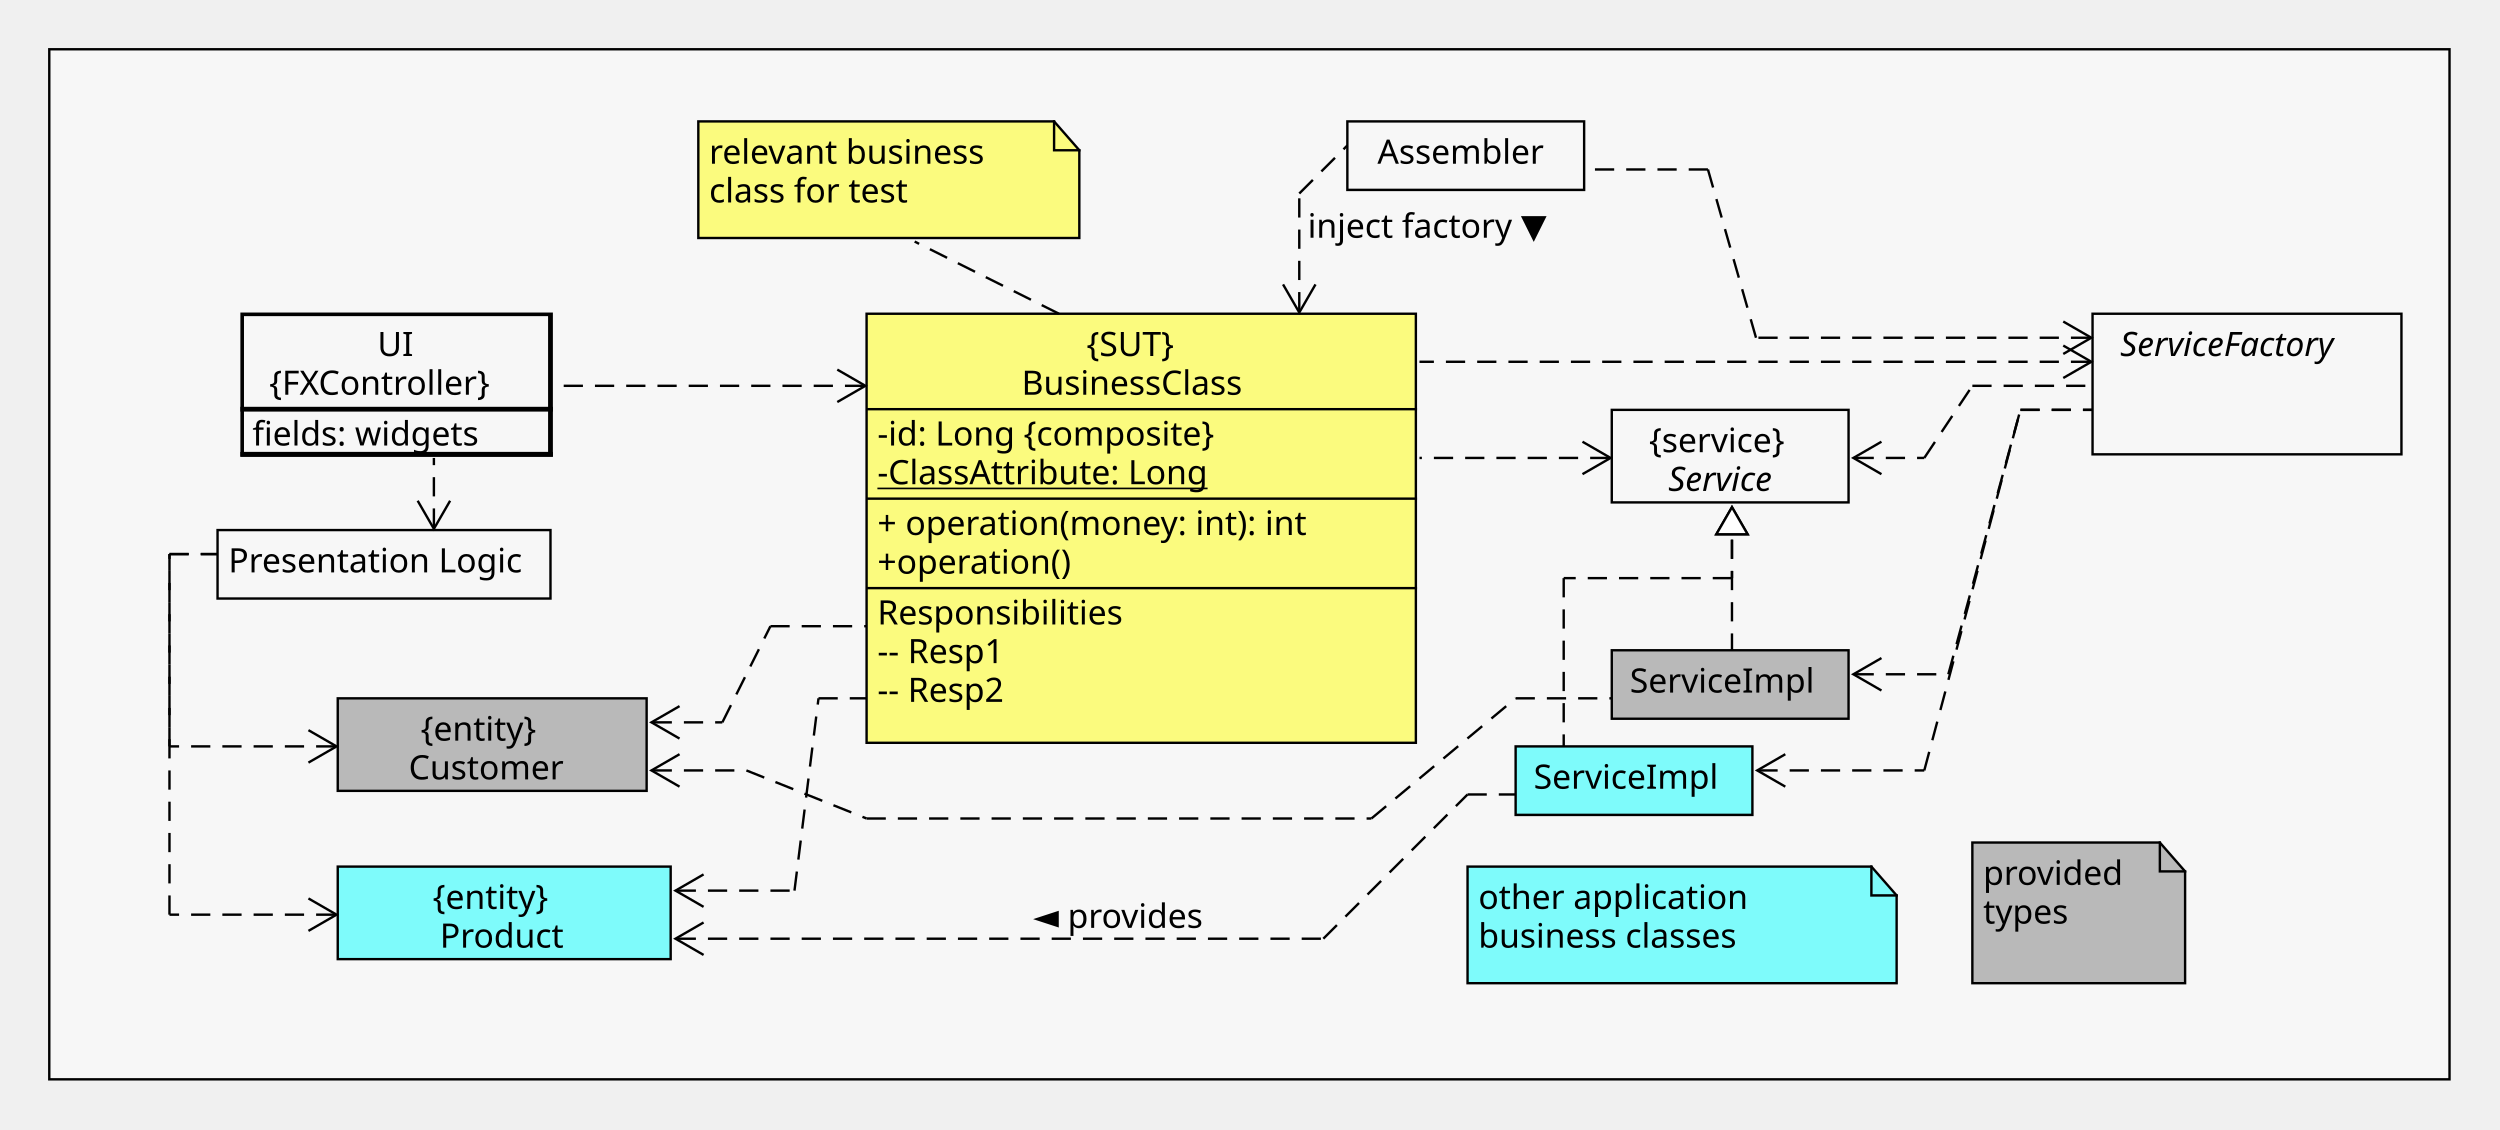
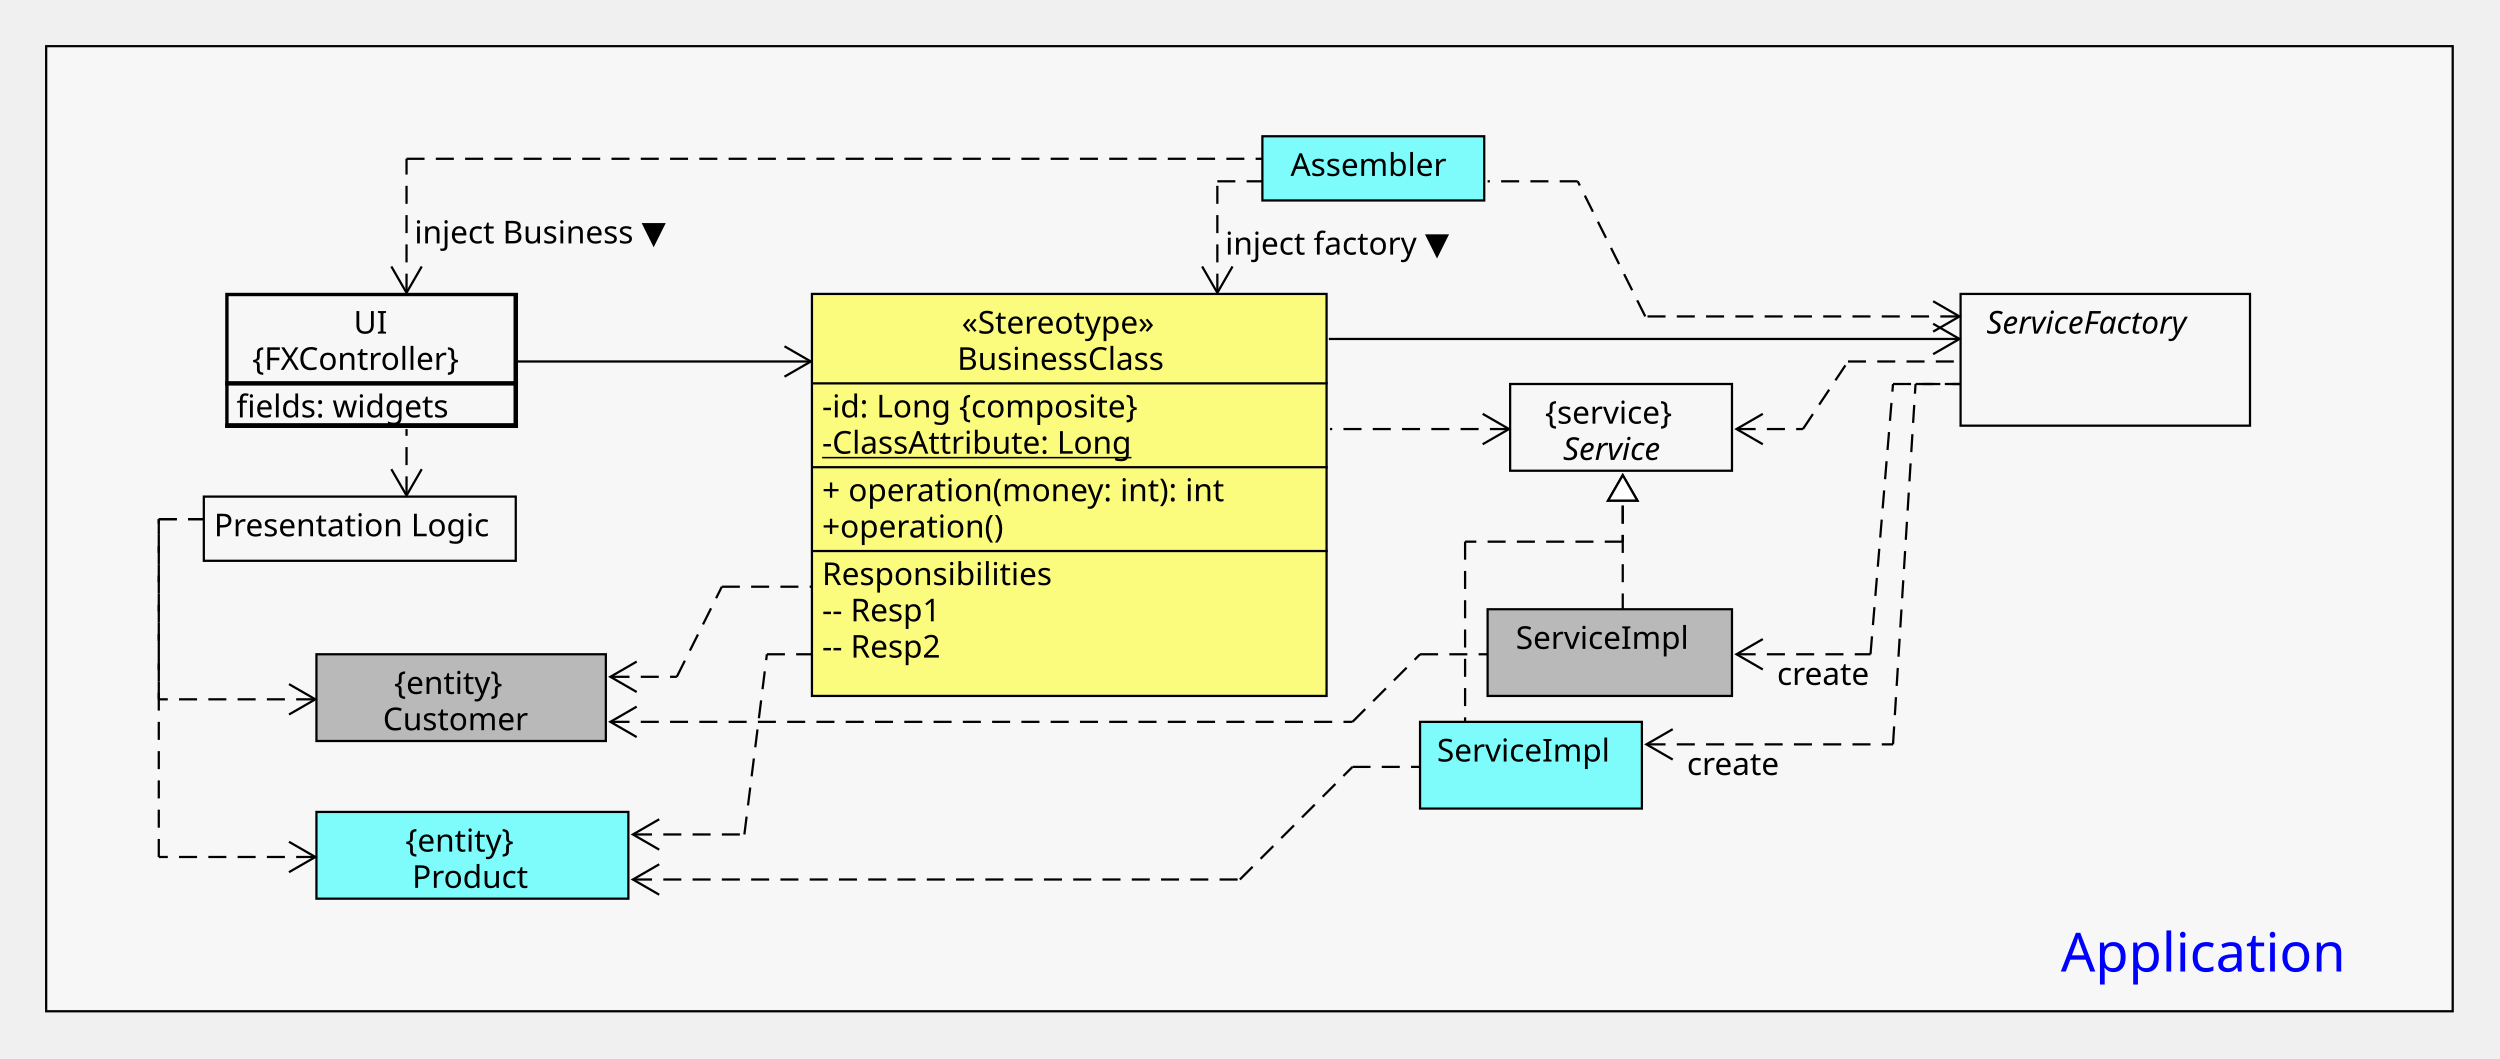
- <svg xmlns="http://www.w3.org/2000/svg" fill-opacity="1" color-rendering="auto" color-interpolation="auto" text-rendering="auto" stroke="black" stroke-linecap="square" width="1040" stroke-miterlimit="10" shape-rendering="auto" stroke-opacity="1" fill="black" stroke-dasharray="none" font-weight="normal" stroke-width="1" viewBox="20 10 1040 470" height="470" font-family="'Dialog'" font-style="normal" stroke-linejoin="miter" font-size="12px" stroke-dashoffset="0" image-rendering="auto">
+ <svg xmlns="http://www.w3.org/2000/svg" fill-opacity="1" color-rendering="auto" color-interpolation="auto" text-rendering="auto" stroke="black" stroke-linecap="square" width="1110" stroke-miterlimit="10" shape-rendering="auto" stroke-opacity="1" fill="black" stroke-dasharray="none" font-weight="normal" stroke-width="1" viewBox="-20 -20 1110 470" height="470" font-family="'Dialog'" font-style="normal" stroke-linejoin="miter" font-size="12px" stroke-dashoffset="0" image-rendering="auto">
  <defs id="genericDefs" />
  <g>
    <defs id="defs1">
      <clipPath clipPathUnits="userSpaceOnUse" id="clipPath1">
        <path d="M0 0 L2147483647 0 L2147483647 2147483647 L0 2147483647 L0 0 Z" />
      </clipPath>
      <clipPath clipPathUnits="userSpaceOnUse" id="clipPath2">
-         <path d="M0 0 L0 430 L1000 430 L1000 0 Z" />
+         <path d="M0 0 L0 430 L1070 430 L1070 0 Z" />
      </clipPath>
      <clipPath clipPathUnits="userSpaceOnUse" id="clipPath3">
-         <path d="M0 0 L0 60 L90 60 L90 0 Z" />
+         <path d="M0 0 L0 40 L150 40 L150 0 Z" />
      </clipPath>
      <clipPath clipPathUnits="userSpaceOnUse" id="clipPath4">
-         <path d="M0 0 L0 50 L180 50 L180 0 Z" />
+         <path d="M0 0 L0 40 L100 40 L100 0 Z" />
      </clipPath>
      <clipPath clipPathUnits="userSpaceOnUse" id="clipPath5">
-         <path d="M0 0 L0 50 L160 50 L160 0 Z" />
+         <path d="M0 0 L0 30 L140 30 L140 0 Z" />
      </clipPath>
      <clipPath clipPathUnits="userSpaceOnUse" id="clipPath6">
        <path d="M0 0 L0 30 L100 30 L100 0 Z" />
      </clipPath>
      <clipPath clipPathUnits="userSpaceOnUse" id="clipPath7">
-         <path d="M0 0 L0 30 L140 30 L140 0 Z" />
+         <path d="M0 0 L0 40 L110 40 L110 0 Z" />
      </clipPath>
      <clipPath clipPathUnits="userSpaceOnUse" id="clipPath8">
        <path d="M0 0 L0 60 L130 60 L130 0 Z" />
      </clipPath>
      <clipPath clipPathUnits="userSpaceOnUse" id="clipPath9">
-         <path d="M0 0 L0 40 L100 40 L100 0 Z" />
+         <path d="M0 0 L0 40 L130 40 L130 0 Z" />
      </clipPath>
      <clipPath clipPathUnits="userSpaceOnUse" id="clipPath10">
-         <path d="M0 0 L0 40 L130 40 L130 0 Z" />
+         <path d="M0 0 L0 40 L140 40 L140 0 Z" />
      </clipPath>
      <clipPath clipPathUnits="userSpaceOnUse" id="clipPath11">
-         <path d="M0 0 L0 40 L140 40 L140 0 Z" />
+         <path d="M0 0 L0 180 L230 180 L230 0 Z" />
      </clipPath>
      <clipPath clipPathUnits="userSpaceOnUse" id="clipPath12">
-         <path d="M0 0 L0 180 L230 180 L230 0 Z" />
+         <path d="M0 0 L0 90 L410 90 L410 0 Z" />
      </clipPath>
      <clipPath clipPathUnits="userSpaceOnUse" id="clipPath13">
-         <path d="M0 0 L0 80 L430 80 L430 0 Z" />
+         <path d="M0 0 L0 60 L420 60 L420 0 Z" />
      </clipPath>
      <clipPath clipPathUnits="userSpaceOnUse" id="clipPath14">
-         <path d="M0 0 L0 90 L380 90 L380 0 Z" />
+         <path d="M0 0 L0 80 L380 80 L380 0 Z" />
      </clipPath>
      <clipPath clipPathUnits="userSpaceOnUse" id="clipPath15">
-         <path d="M0 0 L0 180 L170 180 L170 0 Z" />
+         <path d="M0 0 L0 200 L170 200 L170 0 Z" />
      </clipPath>
      <clipPath clipPathUnits="userSpaceOnUse" id="clipPath16">
-         <path d="M0 0 L0 130 L100 130 L100 0 Z" />
+         <path d="M0 0 L0 140 L100 140 L100 0 Z" />
      </clipPath>
      <clipPath clipPathUnits="userSpaceOnUse" id="clipPath17">
        <path d="M0 0 L0 60 L30 60 L30 0 Z" />
      </clipPath>
      <clipPath clipPathUnits="userSpaceOnUse" id="clipPath18">
        <path d="M0 0 L0 90 L30 90 L30 0 Z" />
      </clipPath>
      <clipPath clipPathUnits="userSpaceOnUse" id="clipPath19">
-         <path d="M0 0 L0 140 L130 140 L130 0 Z" />
+         <path d="M0 0 L0 160 L130 160 L130 0 Z" />
      </clipPath>
      <clipPath clipPathUnits="userSpaceOnUse" id="clipPath20">
-         <path d="M0 0 L0 100 L240 100 L240 0 Z" />
+         <path d="M0 0 L0 90 L240 90 L240 0 Z" />
      </clipPath>
      <clipPath clipPathUnits="userSpaceOnUse" id="clipPath21">
-         <path d="M0 0 L0 100 L140 100 L140 0 Z" />
+         <path d="M0 0 L0 80 L140 80 L140 0 Z" />
      </clipPath>
      <clipPath clipPathUnits="userSpaceOnUse" id="clipPath22">
        <path d="M0 0 L0 30 L310 30 L310 0 Z" />
      </clipPath>
      <clipPath clipPathUnits="userSpaceOnUse" id="clipPath23">
        <path d="M0 0 L0 30 L110 30 L110 0 Z" />
      </clipPath>
      <clipPath clipPathUnits="userSpaceOnUse" id="clipPath24">
        <path d="M0 0 L0 30 L160 30 L160 0 Z" />
      </clipPath>
      <clipPath clipPathUnits="userSpaceOnUse" id="clipPath25">
        <path d="M0 0 L0 180 L100 180 L100 0 Z" />
      </clipPath>
      <clipPath clipPathUnits="userSpaceOnUse" id="clipPath26">
        <path d="M0 0 L0 110 L100 110 L100 0 Z" />
      </clipPath>
      <clipPath clipPathUnits="userSpaceOnUse" id="clipPath27">
        <path d="M0 0 L0 70 L120 70 L120 0 Z" />
      </clipPath>
      <clipPath clipPathUnits="userSpaceOnUse" id="clipPath28">
        <path d="M0 0 L0 110 L110 110 L110 0 Z" />
      </clipPath>
    </defs>
-     <g fill="rgb(255,255,255)" fill-opacity="0.49" transform="translate(40,30)" stroke-opacity="0.49" stroke="rgb(255,255,255)">
-       <rect x="0.5" width="998.5" height="428.5" y="0.5" clip-path="url(#clipPath2)" stroke="none" />
-     </g>
-     <g transform="translate(40,30)">
-       <rect fill="none" x="0.5" width="998.5" height="428.5" y="0.5" clip-path="url(#clipPath2)" />
-     </g>
-     <g fill="rgb(120,120,120)" fill-opacity="0.49" transform="translate(840,360)" stroke-opacity="0.49" stroke="rgb(120,120,120)">
-       <path d="M0.5 0.5 L78.5 0.5 L89 12.5 L89 59 L0.5 59 Z" stroke="none" clip-path="url(#clipPath3)" />
-     </g>
-     <g transform="translate(840,360)">
-       <path fill="none" d="M0.5 0.5 L78.5 0.5 L89 12.5 L89 59 L0.5 59 Z" clip-path="url(#clipPath3)" />
-       <path fill="none" d="M78.5 0.5 L78.5 12.5 L89 12.5" clip-path="url(#clipPath3)" />
-       <text x="5" font-size="14px" y="18.109" clip-path="url(#clipPath3)" font-family="sans-serif" stroke="none" xml:space="preserve">provided</text>
-       <text x="5" font-size="14px" y="34.219" clip-path="url(#clipPath3)" font-family="sans-serif" stroke="none" xml:space="preserve">types</text>
-     </g>
-     <g fill="rgb(0,255,255)" fill-opacity="0.49" transform="translate(630,370)" stroke-opacity="0.49" stroke="rgb(0,255,255)">
-       <path d="M0.5 0.5 L168.5 0.5 L179 12.5 L179 49 L0.5 49 Z" stroke="none" clip-path="url(#clipPath4)" />
-     </g>
-     <g transform="translate(630,370)">
-       <path fill="none" d="M0.5 0.5 L168.5 0.5 L179 12.5 L179 49 L0.5 49 Z" clip-path="url(#clipPath4)" />
-       <path fill="none" d="M168.5 0.5 L168.5 12.5 L179 12.5" clip-path="url(#clipPath4)" />
-       <text x="5" font-size="14px" y="18.109" clip-path="url(#clipPath4)" font-family="sans-serif" stroke="none" xml:space="preserve">other application</text>
-       <text x="5" font-size="14px" y="34.219" clip-path="url(#clipPath4)" font-family="sans-serif" stroke="none" xml:space="preserve">business classes</text>
-     </g>
-     <g fill="rgb(255,255,0)" fill-opacity="0.49" transform="translate(310,60)" stroke-opacity="0.49" stroke="rgb(255,255,0)">
-       <path d="M0.5 0.5 L148.5 0.5 L159 12.5 L159 49 L0.5 49 Z" stroke="none" clip-path="url(#clipPath5)" />
-     </g>
-     <g transform="translate(310,60)">
-       <path fill="none" d="M0.5 0.5 L148.5 0.5 L159 12.5 L159 49 L0.5 49 Z" clip-path="url(#clipPath5)" />
-       <path fill="none" d="M148.5 0.5 L148.5 12.5 L159 12.5" clip-path="url(#clipPath5)" />
-       <text x="5" font-size="14px" y="18.109" clip-path="url(#clipPath5)" font-family="sans-serif" stroke="none" xml:space="preserve">relevant business </text>
-       <text x="5" font-size="14px" y="34.219" clip-path="url(#clipPath5)" font-family="sans-serif" stroke="none" xml:space="preserve">class for test</text>
-     </g>
-     <g fill="rgb(0,255,255)" fill-opacity="0.49" transform="translate(650,320)" stroke-opacity="0.49" stroke="rgb(0,255,255)">
+     <g fill="rgb(255,255,255)" fill-opacity="0.49" stroke-opacity="0.49" stroke="rgb(255,255,255)">
+       <rect x="0.5" width="1068.5" height="428.5" y="0.5" clip-path="url(#clipPath2)" stroke="none" />
+     </g>
+     <g>
+       <rect fill="none" x="0.5" width="1068.5" height="428.5" y="0.5" clip-path="url(#clipPath2)" />
+     </g>
+     <g fill="rgb(255,255,255)" fill-opacity="0" transform="translate(890,380)" stroke-opacity="0" stroke="rgb(255,255,255)">
+       <rect x="0.5" width="148.5" height="38.5" y="0.5" clip-path="url(#clipPath3)" stroke="none" />
+     </g>
+     <g fill="blue" font-size="24px" font-family="sans-serif" transform="translate(890,380)" stroke="blue">
+       <text x="5" xml:space="preserve" y="31.375" clip-path="url(#clipPath3)" stroke="none">Application</text>
+     </g>
+     <g fill="rgb(0,255,255)" fill-opacity="0.49" transform="translate(610,300)" stroke-opacity="0.49" stroke="rgb(0,255,255)">
+       <rect x="0.5" width="98.5" height="38.5" y="0.5" clip-path="url(#clipPath4)" stroke="none" />
+     </g>
+     <g transform="translate(610,300)">
+       <rect fill="none" x="0.5" width="98.5" height="38.5" y="0.5" clip-path="url(#clipPath4)" />
+       <text x="8" font-size="14px" y="18.109" clip-path="url(#clipPath4)" font-family="sans-serif" stroke="none" xml:space="preserve">ServiceImpl</text>
+     </g>
+     <g fill="rgb(255,255,255)" fill-opacity="0" transform="translate(70,200)" stroke-opacity="0" stroke="rgb(255,255,255)">
+       <rect x="0.5" width="138.5" height="28.5" y="0.5" clip-path="url(#clipPath5)" stroke="none" />
+     </g>
+     <g transform="translate(70,200)">
+       <rect fill="none" x="0.5" width="138.5" height="28.5" y="0.5" clip-path="url(#clipPath5)" />
+       <text x="5" font-size="14px" y="18.109" clip-path="url(#clipPath5)" font-family="sans-serif" stroke="none" xml:space="preserve">Presentation Logic</text>
+     </g>
+     <g fill="rgb(0,255,255)" fill-opacity="0.49" transform="translate(540,40)" stroke-opacity="0.49" stroke="rgb(0,255,255)">
      <rect x="0.5" width="98.5" height="28.5" y="0.5" clip-path="url(#clipPath6)" stroke="none" />
    </g>
-     <g transform="translate(650,320)">
-       <rect fill="none" x="0.5" width="98.5" height="28.5" y="0.5" clip-path="url(#clipPath6)" />
-       <text x="8" font-size="14px" y="18.109" clip-path="url(#clipPath6)" font-family="sans-serif" stroke="none" xml:space="preserve">ServiceImpl</text>
-     </g>
-     <g fill="rgb(255,255,255)" fill-opacity="0" transform="translate(110,230)" stroke-opacity="0" stroke="rgb(255,255,255)">
-       <rect x="0.5" width="138.5" height="28.5" y="0.5" clip-path="url(#clipPath7)" stroke="none" />
-     </g>
-     <g transform="translate(110,230)">
-       <rect fill="none" x="0.5" width="138.5" height="28.5" y="0.5" clip-path="url(#clipPath7)" />
-       <text x="5" font-size="14px" y="18.109" clip-path="url(#clipPath7)" font-family="sans-serif" stroke="none" xml:space="preserve">Presentation Logic</text>
-     </g>
-     <g fill="rgb(255,255,255)" fill-opacity="0" transform="translate(580,60)" stroke-opacity="0" stroke="rgb(255,255,255)">
-       <rect x="0.5" width="98.5" height="28.5" y="0.5" clip-path="url(#clipPath6)" stroke="none" />
-     </g>
-     <g transform="translate(580,60)">
+     <g transform="translate(540,40)">
      <rect fill="none" x="0.5" width="98.5" height="28.5" y="0.5" clip-path="url(#clipPath6)" />
      <text x="13" font-size="14px" y="18.109" clip-path="url(#clipPath6)" font-family="sans-serif" stroke="none" xml:space="preserve">Assembler</text>
    </g>
-     <g fill="rgb(120,120,120)" fill-opacity="0.49" transform="translate(690,280)" stroke-opacity="0.49" stroke="rgb(120,120,120)">
-       <rect x="0.5" width="98.5" height="28.5" y="0.5" clip-path="url(#clipPath6)" stroke="none" />
-     </g>
-     <g transform="translate(690,280)">
-       <rect fill="none" x="0.5" width="98.5" height="28.5" y="0.5" clip-path="url(#clipPath6)" />
-       <text x="8" font-size="14px" y="18.109" clip-path="url(#clipPath6)" font-family="sans-serif" stroke="none" xml:space="preserve">ServiceImpl</text>
-     </g>
-     <g fill="rgb(255,255,255)" fill-opacity="0" transform="translate(890,140)" stroke-opacity="0" stroke="rgb(255,255,255)">
+     <g fill="rgb(120,120,120)" fill-opacity="0.49" transform="translate(640,250)" stroke-opacity="0.49" stroke="rgb(120,120,120)">
+       <rect x="0.5" width="108.5" height="38.5" y="0.5" clip-path="url(#clipPath7)" stroke="none" />
+     </g>
+     <g transform="translate(640,250)">
+       <rect fill="none" x="0.5" width="108.5" height="38.5" y="0.5" clip-path="url(#clipPath7)" />
+       <text x="13" font-size="14px" y="18.109" clip-path="url(#clipPath7)" font-family="sans-serif" stroke="none" xml:space="preserve">ServiceImpl</text>
+     </g>
+     <g fill="rgb(255,255,255)" fill-opacity="0" transform="translate(850,110)" stroke-opacity="0" stroke="rgb(255,255,255)">
      <rect x="0.5" width="128.5" height="58.5" y="0.5" clip-path="url(#clipPath8)" stroke="none" />
    </g>
-     <g transform="translate(890,140)">
+     <g transform="translate(850,110)">
      <rect fill="none" x="0.5" width="128.5" height="58.5" y="0.5" clip-path="url(#clipPath8)" />
      <text x="12" font-size="14px" y="18.109" clip-path="url(#clipPath8)" font-family="sans-serif" font-style="italic" stroke="none" xml:space="preserve">ServiceFactory</text>
    </g>
-     <g fill="rgb(255,255,255)" fill-opacity="0" transform="translate(690,180)" stroke-opacity="0" stroke="rgb(255,255,255)">
-       <rect x="0.5" width="98.5" height="38.5" y="0.5" clip-path="url(#clipPath9)" stroke="none" />
-     </g>
-     <g transform="translate(690,180)">
-       <rect fill="none" x="0.5" width="98.5" height="38.5" y="0.5" clip-path="url(#clipPath9)" />
-       <text x="16" font-size="14px" y="18.109" clip-path="url(#clipPath9)" font-family="sans-serif" stroke="none" xml:space="preserve">{service}</text>
-       <text x="24" font-size="14px" y="34.219" clip-path="url(#clipPath9)" font-family="sans-serif" font-style="italic" stroke="none" xml:space="preserve">Service</text>
-     </g>
-     <g fill="rgb(120,120,120)" fill-opacity="0.49" transform="translate(160,300)" stroke-opacity="0.49" stroke="rgb(120,120,120)">
-       <rect x="0.5" width="128.5" height="38.5" y="0.5" clip-path="url(#clipPath10)" stroke="none" />
-     </g>
-     <g transform="translate(160,300)">
-       <rect fill="none" x="0.5" width="128.5" height="38.5" y="0.5" clip-path="url(#clipPath10)" />
-       <text x="35" font-size="14px" y="18.109" clip-path="url(#clipPath10)" font-family="sans-serif" stroke="none" xml:space="preserve">{entity}</text>
-       <text x="30" font-size="14px" y="34.219" clip-path="url(#clipPath10)" font-family="sans-serif" stroke="none" xml:space="preserve">Customer</text>
-     </g>
-     <g fill="rgb(0,255,255)" fill-opacity="0.49" transform="translate(160,370)" stroke-opacity="0.49" stroke="rgb(0,255,255)">
-       <rect x="0.5" width="138.5" height="38.5" y="0.5" clip-path="url(#clipPath11)" stroke="none" />
-     </g>
-     <g transform="translate(160,370)">
-       <rect fill="none" x="0.5" width="138.5" height="38.5" y="0.5" clip-path="url(#clipPath11)" />
-       <text x="40" font-size="14px" y="18.109" clip-path="url(#clipPath11)" font-family="sans-serif" stroke="none" xml:space="preserve">{entity}</text>
-       <text x="43" font-size="14px" y="34.219" clip-path="url(#clipPath11)" font-family="sans-serif" stroke="none" xml:space="preserve">Product</text>
-     </g>
-     <g fill="rgb(255,255,255)" fill-opacity="0" transform="translate(120,140)" stroke-opacity="0" stroke="rgb(255,255,255)">
+     <g fill="rgb(255,255,255)" fill-opacity="0" transform="translate(650,150)" stroke-opacity="0" stroke="rgb(255,255,255)">
+       <rect x="0.5" width="98.5" height="38.5" y="0.5" clip-path="url(#clipPath4)" stroke="none" />
+     </g>
+     <g transform="translate(650,150)">
+       <rect fill="none" x="0.5" width="98.5" height="38.5" y="0.5" clip-path="url(#clipPath4)" />
+       <text x="16" font-size="14px" y="18.109" clip-path="url(#clipPath4)" font-family="sans-serif" stroke="none" xml:space="preserve">{service}</text>
+       <text x="24" font-size="14px" y="34.219" clip-path="url(#clipPath4)" font-family="sans-serif" font-style="italic" stroke="none" xml:space="preserve">Service</text>
+     </g>
+     <g fill="rgb(120,120,120)" fill-opacity="0.49" transform="translate(120,270)" stroke-opacity="0.49" stroke="rgb(120,120,120)">
+       <rect x="0.5" width="128.5" height="38.5" y="0.5" clip-path="url(#clipPath9)" stroke="none" />
+     </g>
+     <g transform="translate(120,270)">
+       <rect fill="none" x="0.5" width="128.5" height="38.5" y="0.5" clip-path="url(#clipPath9)" />
+       <text x="35" font-size="14px" y="18.109" clip-path="url(#clipPath9)" font-family="sans-serif" stroke="none" xml:space="preserve">{entity}</text>
+       <text x="30" font-size="14px" y="34.219" clip-path="url(#clipPath9)" font-family="sans-serif" stroke="none" xml:space="preserve">Customer</text>
+     </g>
+     <g fill="rgb(0,255,255)" fill-opacity="0.49" transform="translate(120,340)" stroke-opacity="0.49" stroke="rgb(0,255,255)">
+       <rect x="0.5" width="138.5" height="38.5" y="0.5" clip-path="url(#clipPath10)" stroke="none" />
+     </g>
+     <g transform="translate(120,340)">
+       <rect fill="none" x="0.5" width="138.5" height="38.5" y="0.5" clip-path="url(#clipPath10)" />
+       <text x="40" font-size="14px" y="18.109" clip-path="url(#clipPath10)" font-family="sans-serif" stroke="none" xml:space="preserve">{entity}</text>
+       <text x="43" font-size="14px" y="34.219" clip-path="url(#clipPath10)" font-family="sans-serif" stroke="none" xml:space="preserve">Product</text>
+     </g>
+     <g fill="rgb(255,255,255)" fill-opacity="0" transform="translate(80,110)" stroke-opacity="0" stroke="rgb(255,255,255)">
      <rect x="0.5" width="128.5" height="58.5" y="0.5" clip-path="url(#clipPath8)" stroke="none" />
    </g>
-     <g stroke-width="2" transform="translate(120,140)">
+     <g stroke-width="2" transform="translate(80,110)">
      <rect fill="none" x="0.5" width="128.5" height="58.5" y="0.5" clip-path="url(#clipPath8)" />
      <text x="57" font-size="14px" y="18.109" clip-path="url(#clipPath8)" font-family="sans-serif" stroke="none" xml:space="preserve">UI</text>
      <text x="12" font-size="14px" y="34.219" clip-path="url(#clipPath8)" font-family="sans-serif" stroke="none" xml:space="preserve">{FXController}</text>
      <path fill="none" d="M1 40.219 L129 40.219" clip-path="url(#clipPath8)" />
      <text x="5" font-size="14px" y="55.328" clip-path="url(#clipPath8)" font-family="sans-serif" stroke="none" xml:space="preserve">fields: widgets</text>
      <text x="5" font-size="14px" y="71.438" clip-path="url(#clipPath8)" font-family="sans-serif" stroke="none" xml:space="preserve">businessclass: BusinessClass</text>
      <path fill="none" d="M1 59 L129 59" clip-path="url(#clipPath8)" />
    </g>
-     <g fill="rgb(255,255,0)" fill-opacity="0.49" transform="translate(380,140)" stroke-opacity="0.49" stroke="rgb(255,255,0)">
-       <rect x="0.5" width="228.5" height="178.5" y="0.5" clip-path="url(#clipPath12)" stroke="none" />
-     </g>
-     <g transform="translate(380,140)">
-       <rect fill="none" x="0.5" width="228.5" height="178.5" y="0.5" clip-path="url(#clipPath12)" />
-       <text x="92" font-size="14px" y="18.109" clip-path="url(#clipPath12)" font-family="sans-serif" stroke="none" xml:space="preserve">{SUT}</text>
-       <text x="65" font-size="14px" y="34.219" clip-path="url(#clipPath12)" font-family="sans-serif" stroke="none" xml:space="preserve">BusinessClass</text>
-       <path fill="none" d="M1 40.219 L229 40.219" clip-path="url(#clipPath12)" />
-       <text x="5" font-size="14px" y="55.328" clip-path="url(#clipPath12)" font-family="sans-serif" stroke="none" xml:space="preserve">-id: Long {composite}</text>
-       <text x="5" font-size="14px" y="71.438" text-decoration="underline" clip-path="url(#clipPath12)" font-family="sans-serif" stroke="none" xml:space="preserve">-ClassAttribute: Long</text>
-       <path fill="none" d="M1 77.438 L229 77.438" clip-path="url(#clipPath12)" />
-       <text x="5" font-size="14px" y="92.547" clip-path="url(#clipPath12)" font-family="sans-serif" stroke="none" xml:space="preserve">+ operation(money: int): int</text>
-       <text x="5" font-size="14px" y="108.656" clip-path="url(#clipPath12)" font-family="sans-serif" stroke="none" xml:space="preserve">+operation()</text>
-       <path fill="none" d="M1 114.656 L229 114.656" clip-path="url(#clipPath12)" />
-       <text x="5" font-size="14px" y="129.766" clip-path="url(#clipPath12)" font-family="sans-serif" stroke="none" xml:space="preserve">Responsibilities</text>
-       <text x="5" font-size="14px" y="145.875" clip-path="url(#clipPath12)" font-family="sans-serif" stroke="none" xml:space="preserve">-- Resp1</text>
-       <text x="5" font-size="14px" y="161.984" clip-path="url(#clipPath12)" font-family="sans-serif" stroke="none" xml:space="preserve">-- Resp2</text>
-     </g>
-     <g stroke-dasharray="8,5" stroke-miterlimit="5" transform="translate(390,100)" stroke-linecap="butt">
-       <path fill="none" d="M70.5 40.5 L10.5 10.5" clip-path="url(#clipPath3)" />
-     </g>
-     <g stroke-dasharray="8,5" stroke-miterlimit="5" transform="translate(280,290)" stroke-linecap="butt">
-       <path fill="none" d="M11.5 40.5 L50.5 40.5" clip-path="url(#clipPath13)" />
-       <path fill="none" d="M50.5 40.5 L100.5 60.5" clip-path="url(#clipPath13)" />
-       <path fill="none" d="M100.5 60.5 L310.5 60.5" clip-path="url(#clipPath13)" />
-       <path fill="none" d="M310.5 60.5 L370.5 10.5" clip-path="url(#clipPath13)" />
-       <path fill="none" d="M370.5 10.5 L410.5 10.5" clip-path="url(#clipPath13)" />
+     <g fill="rgb(255,255,0)" fill-opacity="0.49" transform="translate(340,110)" stroke-opacity="0.49" stroke="rgb(255,255,0)">
+       <rect x="0.5" width="228.5" height="178.5" y="0.5" clip-path="url(#clipPath11)" stroke="none" />
+     </g>
+     <g transform="translate(340,110)">
+       <rect fill="none" x="0.5" width="228.5" height="178.5" y="0.5" clip-path="url(#clipPath11)" />
+       <text x="67" font-size="14px" y="18.109" clip-path="url(#clipPath11)" font-family="sans-serif" stroke="none" xml:space="preserve">«Stereotype»</text>
+       <text x="65" font-size="14px" y="34.219" clip-path="url(#clipPath11)" font-family="sans-serif" stroke="none" xml:space="preserve">BusinessClass</text>
+       <path fill="none" d="M1 40.219 L229 40.219" clip-path="url(#clipPath11)" />
+       <text x="5" font-size="14px" y="55.328" clip-path="url(#clipPath11)" font-family="sans-serif" stroke="none" xml:space="preserve">-id: Long {composite}</text>
+       <text x="5" font-size="14px" y="71.438" text-decoration="underline" clip-path="url(#clipPath11)" font-family="sans-serif" stroke="none" xml:space="preserve">-ClassAttribute: Long</text>
+       <path fill="none" d="M1 77.438 L229 77.438" clip-path="url(#clipPath11)" />
+       <text x="5" font-size="14px" y="92.547" clip-path="url(#clipPath11)" font-family="sans-serif" stroke="none" xml:space="preserve">+ operation(money: int): int</text>
+       <text x="5" font-size="14px" y="108.656" clip-path="url(#clipPath11)" font-family="sans-serif" stroke="none" xml:space="preserve">+operation()</text>
+       <path fill="none" d="M1 114.656 L229 114.656" clip-path="url(#clipPath11)" />
+       <text x="5" font-size="14px" y="129.766" clip-path="url(#clipPath11)" font-family="sans-serif" stroke="none" xml:space="preserve">Responsibilities</text>
+       <text x="5" font-size="14px" y="145.875" clip-path="url(#clipPath11)" font-family="sans-serif" stroke="none" xml:space="preserve">-- Resp1</text>
+       <text x="5" font-size="14px" y="161.984" clip-path="url(#clipPath11)" font-family="sans-serif" stroke="none" xml:space="preserve">-- Resp2</text>
+     </g>
+     <g stroke-dasharray="8,5" stroke-miterlimit="5" transform="translate(150,40)" stroke-linecap="butt">
+       <path fill="none" d="M10.5 69.5 L10.5 10.5" clip-path="url(#clipPath12)" />
+       <path fill="none" d="M10.5 10.5 L390.5 10.5" clip-path="url(#clipPath12)" />
+       <path fill="none" stroke-miterlimit="10" stroke-dasharray="none" d="M17 58.742 L10.5 70 L4 58.742" clip-path="url(#clipPath12)" stroke-linecap="square" />
+     </g>
+     <g font-family="sans-serif" font-size="14px" transform="translate(150,40)">
+       <text x="14" xml:space="preserve" y="48.055" clip-path="url(#clipPath12)" stroke="none">inject Business ▼</text>
+     </g>
+     <g stroke-dasharray="8,5" stroke-miterlimit="5" transform="translate(240,260)" stroke-linecap="butt">
+       <path fill="none" d="M11.5 40.5 L340.5 40.5" clip-path="url(#clipPath13)" />
+       <path fill="none" d="M340.5 40.5 L370.5 10.5" clip-path="url(#clipPath13)" />
+       <path fill="none" d="M370.5 10.5 L400.5 10.5" clip-path="url(#clipPath13)" />
      <path fill="none" stroke-miterlimit="10" stroke-dasharray="none" d="M22.258 47 L11 40.5 L22.258 34" clip-path="url(#clipPath13)" stroke-linecap="square" />
    </g>
-     <g stroke-dasharray="8,5" stroke-miterlimit="5" transform="translate(290,330)" stroke-linecap="butt">
-       <path fill="none" d="M11.5 70.5 L280.5 70.5" clip-path="url(#clipPath14)" />
-       <path fill="none" d="M280.5 70.5 L340.5 10.5" clip-path="url(#clipPath14)" />
-       <path fill="none" d="M340.5 10.5 L360.5 10.5" clip-path="url(#clipPath14)" />
-       <path fill="none" stroke-miterlimit="10" stroke-dasharray="none" d="M22.258 77 L11 70.5 L22.258 64" clip-path="url(#clipPath14)" stroke-linecap="square" />
-     </g>
-     <g font-family="sans-serif" font-size="14px" transform="translate(290,330)">
-       <text x="159.73" xml:space="preserve" y="66" clip-path="url(#clipPath14)" stroke="none">◄ provides</text>
-     </g>
-     <g stroke-dasharray="8,5" stroke-miterlimit="5" transform="translate(740,170)" stroke-linecap="butt">
-       <path fill="none" d="M11.5 160.5 L80.5 160.5" clip-path="url(#clipPath15)" />
-       <path fill="none" d="M80.5 160.5 L120.5 10.5" clip-path="url(#clipPath15)" />
-       <path fill="none" d="M120.5 10.5 L150.5 10.5" clip-path="url(#clipPath15)" />
-       <path fill="none" stroke-miterlimit="10" stroke-dasharray="none" d="M22.258 167 L11 160.5 L22.258 154" clip-path="url(#clipPath15)" stroke-linecap="square" />
-     </g>
-     <g stroke-dasharray="8,5" stroke-miterlimit="5" transform="translate(660,210)" stroke-linecap="butt">
+     <g stroke-dasharray="8,5" stroke-miterlimit="5" transform="translate(250,310)" stroke-linecap="butt">
+       <path fill="none" d="M11.5 60.5 L280.5 60.5" clip-path="url(#clipPath14)" />
+       <path fill="none" d="M280.5 60.5 L330.5 10.5" clip-path="url(#clipPath14)" />
+       <path fill="none" d="M330.5 10.5 L360.5 10.5" clip-path="url(#clipPath14)" />
+       <path fill="none" stroke-miterlimit="10" stroke-dasharray="none" d="M22.258 67 L11 60.5 L22.258 54" clip-path="url(#clipPath14)" stroke-linecap="square" />
+     </g>
+     <g stroke-dasharray="8,5" stroke-miterlimit="5" transform="translate(700,140)" stroke-linecap="butt">
+       <path fill="none" d="M11.5 170.5 L120.5 170.5" clip-path="url(#clipPath15)" />
+       <path fill="none" d="M120.5 170.5 L130.5 10.5" clip-path="url(#clipPath15)" />
+       <path fill="none" d="M130.5 10.5 L150.5 10.5" clip-path="url(#clipPath15)" />
+       <path fill="none" stroke-miterlimit="10" stroke-dasharray="none" d="M22.258 177 L11 170.5 L22.258 164" clip-path="url(#clipPath15)" stroke-linecap="square" />
+     </g>
+     <g font-family="sans-serif" font-size="14px" transform="translate(700,140)">
+       <text x="29" xml:space="preserve" y="184.109" clip-path="url(#clipPath15)" stroke="none">create</text>
+     </g>
+     <g stroke-dasharray="8,5" stroke-miterlimit="5" transform="translate(620,180)" stroke-linecap="butt">
      <path fill="none" d="M80.5 11.5 L80.5 40.5" clip-path="url(#clipPath16)" />
      <path fill="none" d="M80.5 40.5 L10.5 40.5" clip-path="url(#clipPath16)" />
-       <path fill="none" d="M10.5 40.5 L10.5 110.5" clip-path="url(#clipPath16)" />
+       <path fill="none" d="M10.5 40.5 L10.5 120.5" clip-path="url(#clipPath16)" />
      <path fill="white" d="M74 22.258 L80.5 11 L87 22.258 Z" clip-path="url(#clipPath16)" stroke="none" />
      <path fill="none" stroke-miterlimit="10" stroke-dasharray="none" d="M74 22.258 L80.5 11 L87 22.258 Z" clip-path="url(#clipPath16)" stroke-linecap="square" />
    </g>
-     <g stroke-dasharray="8,5" stroke-miterlimit="5" transform="translate(190,190)" stroke-linecap="butt">
+     <g stroke-dasharray="8,5" stroke-miterlimit="5" transform="translate(150,160)" stroke-linecap="butt">
      <path fill="none" d="M10.5 39.5 L10.5 10.5" clip-path="url(#clipPath17)" />
      <path fill="none" stroke-miterlimit="10" stroke-dasharray="none" d="M17 28.742 L10.5 40 L4 28.742" clip-path="url(#clipPath17)" stroke-linecap="square" />
    </g>
-     <g stroke-dasharray="8,5" stroke-miterlimit="5" transform="translate(730,210)" stroke-linecap="butt">
+     <g stroke-dasharray="8,5" stroke-miterlimit="5" transform="translate(690,180)" stroke-linecap="butt">
      <path fill="none" d="M10.5 11.5 L10.5 70.5" clip-path="url(#clipPath18)" />
      <path fill="white" d="M4 22.258 L10.5 11 L17 22.258 Z" clip-path="url(#clipPath18)" stroke="none" />
      <path fill="none" stroke-miterlimit="10" stroke-dasharray="none" d="M4 22.258 L10.5 11 L17 22.258 Z" clip-path="url(#clipPath18)" stroke-linecap="square" />
    </g>
-     <g stroke-dasharray="8,5" stroke-miterlimit="5" transform="translate(780,170)" stroke-linecap="butt">
-       <path fill="none" d="M11.5 120.5 L50.5 120.5" clip-path="url(#clipPath19)" />
-       <path fill="none" d="M50.5 120.5 L80.5 10.5" clip-path="url(#clipPath19)" />
+     <g stroke-dasharray="8,5" stroke-miterlimit="5" transform="translate(740,140)" stroke-linecap="butt">
+       <path fill="none" d="M11.5 130.5 L70.5 130.5" clip-path="url(#clipPath19)" />
+       <path fill="none" d="M70.5 130.5 L80.5 10.5" clip-path="url(#clipPath19)" />
      <path fill="none" d="M80.5 10.5 L110.5 10.5" clip-path="url(#clipPath19)" />
-       <path fill="none" stroke-miterlimit="10" stroke-dasharray="none" d="M22.258 127 L11 120.5 L22.258 114" clip-path="url(#clipPath19)" stroke-linecap="square" />
-     </g>
-     <g stroke-dasharray="8,5" stroke-miterlimit="5" transform="translate(780,160)" stroke-linecap="butt">
+       <path fill="none" stroke-miterlimit="10" stroke-dasharray="none" d="M22.258 137 L11 130.5 L22.258 124" clip-path="url(#clipPath19)" stroke-linecap="square" />
+     </g>
+     <g font-family="sans-serif" font-size="14px" transform="translate(740,140)">
+       <text x="29" xml:space="preserve" y="144.109" clip-path="url(#clipPath19)" stroke="none">create</text>
+     </g>
+     <g stroke-dasharray="8,5" stroke-miterlimit="5" transform="translate(740,130)" stroke-linecap="butt">
      <path fill="none" d="M11.5 40.5 L40.5 40.5" clip-path="url(#clipPath8)" />
      <path fill="none" d="M40.5 40.5 L60.5 10.5" clip-path="url(#clipPath8)" />
      <path fill="none" d="M60.5 10.5 L110.5 10.5" clip-path="url(#clipPath8)" />
      <path fill="none" stroke-miterlimit="10" stroke-dasharray="none" d="M22.258 47 L11 40.5 L22.258 34" clip-path="url(#clipPath8)" stroke-linecap="square" />
    </g>
-     <g stroke-dasharray="8,5" stroke-miterlimit="5" transform="translate(670,70)" stroke-linecap="butt">
-       <path fill="none" d="M219.5 80.5 L80.5 80.5" clip-path="url(#clipPath20)" />
-       <path fill="none" d="M80.5 80.5 L60.5 10.5" clip-path="url(#clipPath20)" />
-       <path fill="none" d="M60.5 10.5 L10.5 10.5" clip-path="url(#clipPath20)" />
-       <path fill="none" stroke-miterlimit="10" stroke-dasharray="none" d="M208.742 74 L220 80.5 L208.742 87" clip-path="url(#clipPath20)" stroke-linecap="square" />
-     </g>
-     <g stroke-dasharray="8,5" stroke-miterlimit="5" transform="translate(550,60)" stroke-linecap="butt">
-       <path fill="none" d="M10.5 79.5 L10.5 30.5" clip-path="url(#clipPath21)" />
-       <path fill="none" d="M10.5 30.5 L30.5 10.5" clip-path="url(#clipPath21)" />
-       <path fill="none" stroke-miterlimit="10" stroke-dasharray="none" d="M17 68.742 L10.5 80 L4 68.742" clip-path="url(#clipPath21)" stroke-linecap="square" />
-     </g>
-     <g font-family="sans-serif" font-size="14px" transform="translate(550,60)">
-       <text x="14" xml:space="preserve" y="48.913" clip-path="url(#clipPath21)" stroke="none">inject factory ▼</text>
-     </g>
-     <g stroke-dasharray="8,5" stroke-miterlimit="5" transform="translate(600,150)" stroke-linecap="butt">
+     <g stroke-dasharray="8,5" stroke-miterlimit="5" transform="translate(630,50)" stroke-linecap="butt">
+       <path fill="none" d="M219.5 70.5 L80.5 70.5" clip-path="url(#clipPath20)" />
+       <path fill="none" d="M80.5 70.5 L50.5 10.5" clip-path="url(#clipPath20)" />
+       <path fill="none" d="M50.5 10.5 L10.5 10.5" clip-path="url(#clipPath20)" />
+       <path fill="none" stroke-miterlimit="10" stroke-dasharray="none" d="M208.742 64 L220 70.5 L208.742 77" clip-path="url(#clipPath20)" stroke-linecap="square" />
+     </g>
+     <g stroke-dasharray="8,5" stroke-miterlimit="5" transform="translate(510,50)" stroke-linecap="butt">
+       <path fill="none" d="M10.5 59.5 L10.5 10.5" clip-path="url(#clipPath21)" />
+       <path fill="none" d="M10.5 10.5 L30.5 10.5" clip-path="url(#clipPath21)" />
+       <path fill="none" stroke-miterlimit="10" stroke-dasharray="none" d="M17 48.742 L10.5 60 L4 48.742" clip-path="url(#clipPath21)" stroke-linecap="square" />
+     </g>
+     <g font-family="sans-serif" font-size="14px" transform="translate(510,50)">
+       <text x="14" xml:space="preserve" y="43.055" clip-path="url(#clipPath21)" stroke="none">inject factory ▼</text>
+     </g>
+     <g transform="translate(560,120)">
      <path fill="none" d="M289.5 10.5 L10.5 10.5" clip-path="url(#clipPath22)" />
-       <path fill="none" stroke-miterlimit="10" stroke-dasharray="none" d="M278.742 4 L290 10.5 L278.742 17" clip-path="url(#clipPath22)" stroke-linecap="square" />
-     </g>
-     <g stroke-dasharray="8,5" stroke-miterlimit="5" transform="translate(600,190)" stroke-linecap="butt">
+       <path fill="none" d="M278.742 4 L290 10.5 L278.742 17" clip-path="url(#clipPath22)" />
+     </g>
+     <g stroke-dasharray="8,5" stroke-miterlimit="5" transform="translate(560,160)" stroke-linecap="butt">
      <path fill="none" d="M89.5 10.5 L10.5 10.5" clip-path="url(#clipPath23)" />
      <path fill="none" stroke-miterlimit="10" stroke-dasharray="none" d="M78.742 4 L90 10.5 L78.742 17" clip-path="url(#clipPath23)" stroke-linecap="square" />
    </g>
-     <g stroke-dasharray="8,5" stroke-miterlimit="5" transform="translate(240,160)" stroke-linecap="butt">
+     <g transform="translate(200,130)">
      <path fill="none" d="M139.5 10.5 L10.5 10.5" clip-path="url(#clipPath24)" />
-       <path fill="none" stroke-miterlimit="10" stroke-dasharray="none" d="M128.742 4 L140 10.5 L128.742 17" clip-path="url(#clipPath24)" stroke-linecap="square" />
-     </g>
-     <g stroke-dasharray="8,5" stroke-miterlimit="5" transform="translate(80,230)" stroke-linecap="butt">
+       <path fill="none" d="M128.742 4 L140 10.5 L128.742 17" clip-path="url(#clipPath24)" />
+     </g>
+     <g stroke-dasharray="8,5" stroke-miterlimit="5" transform="translate(40,200)" stroke-linecap="butt">
      <path fill="none" d="M79.5 160.5 L10.5 160.5" clip-path="url(#clipPath25)" />
      <path fill="none" d="M10.5 160.5 L10.5 10.5" clip-path="url(#clipPath25)" />
      <path fill="none" d="M10.5 10.5 L30.5 10.5" clip-path="url(#clipPath25)" />
      <path fill="none" stroke-miterlimit="10" stroke-dasharray="none" d="M68.742 154 L80 160.5 L68.742 167" clip-path="url(#clipPath25)" stroke-linecap="square" />
    </g>
-     <g stroke-dasharray="8,5" stroke-miterlimit="5" transform="translate(80,230)" stroke-linecap="butt">
+     <g stroke-dasharray="8,5" stroke-miterlimit="5" transform="translate(40,200)" stroke-linecap="butt">
      <path fill="none" d="M79.5 90.5 L10.5 90.5" clip-path="url(#clipPath26)" />
      <path fill="none" d="M10.5 90.5 L10.5 10.5" clip-path="url(#clipPath26)" />
      <path fill="none" d="M10.5 10.5 L30.5 10.5" clip-path="url(#clipPath26)" />
      <path fill="none" stroke-miterlimit="10" stroke-dasharray="none" d="M68.742 84 L80 90.5 L68.742 97" clip-path="url(#clipPath26)" stroke-linecap="square" />
    </g>
-     <g stroke-dasharray="8,5" stroke-miterlimit="5" transform="translate(280,260)" stroke-linecap="butt">
+     <g stroke-dasharray="8,5" stroke-miterlimit="5" transform="translate(240,230)" stroke-linecap="butt">
      <path fill="none" d="M11.5 50.5 L40.5 50.5" clip-path="url(#clipPath27)" />
      <path fill="none" d="M40.5 50.5 L60.5 10.5" clip-path="url(#clipPath27)" />
      <path fill="none" d="M60.5 10.5 L100.5 10.5" clip-path="url(#clipPath27)" />
      <path fill="none" stroke-miterlimit="10" stroke-dasharray="none" d="M22.258 57 L11 50.5 L22.258 44" clip-path="url(#clipPath27)" stroke-linecap="square" />
    </g>
-     <g stroke-dasharray="8,5" stroke-miterlimit="5" transform="translate(290,290)" stroke-linecap="butt">
+     <g stroke-dasharray="8,5" stroke-miterlimit="5" transform="translate(250,260)" stroke-linecap="butt">
      <path fill="none" d="M11.5 90.5 L60.5 90.5" clip-path="url(#clipPath28)" />
      <path fill="none" d="M60.5 90.5 L70.5 10.5" clip-path="url(#clipPath28)" />
      <path fill="none" d="M70.5 10.5 L90.5 10.5" clip-path="url(#clipPath28)" />
      <path fill="none" stroke-miterlimit="10" stroke-dasharray="none" d="M22.258 97 L11 90.5 L22.258 84" clip-path="url(#clipPath28)" stroke-linecap="square" />
    </g>
  </g>
</svg>
